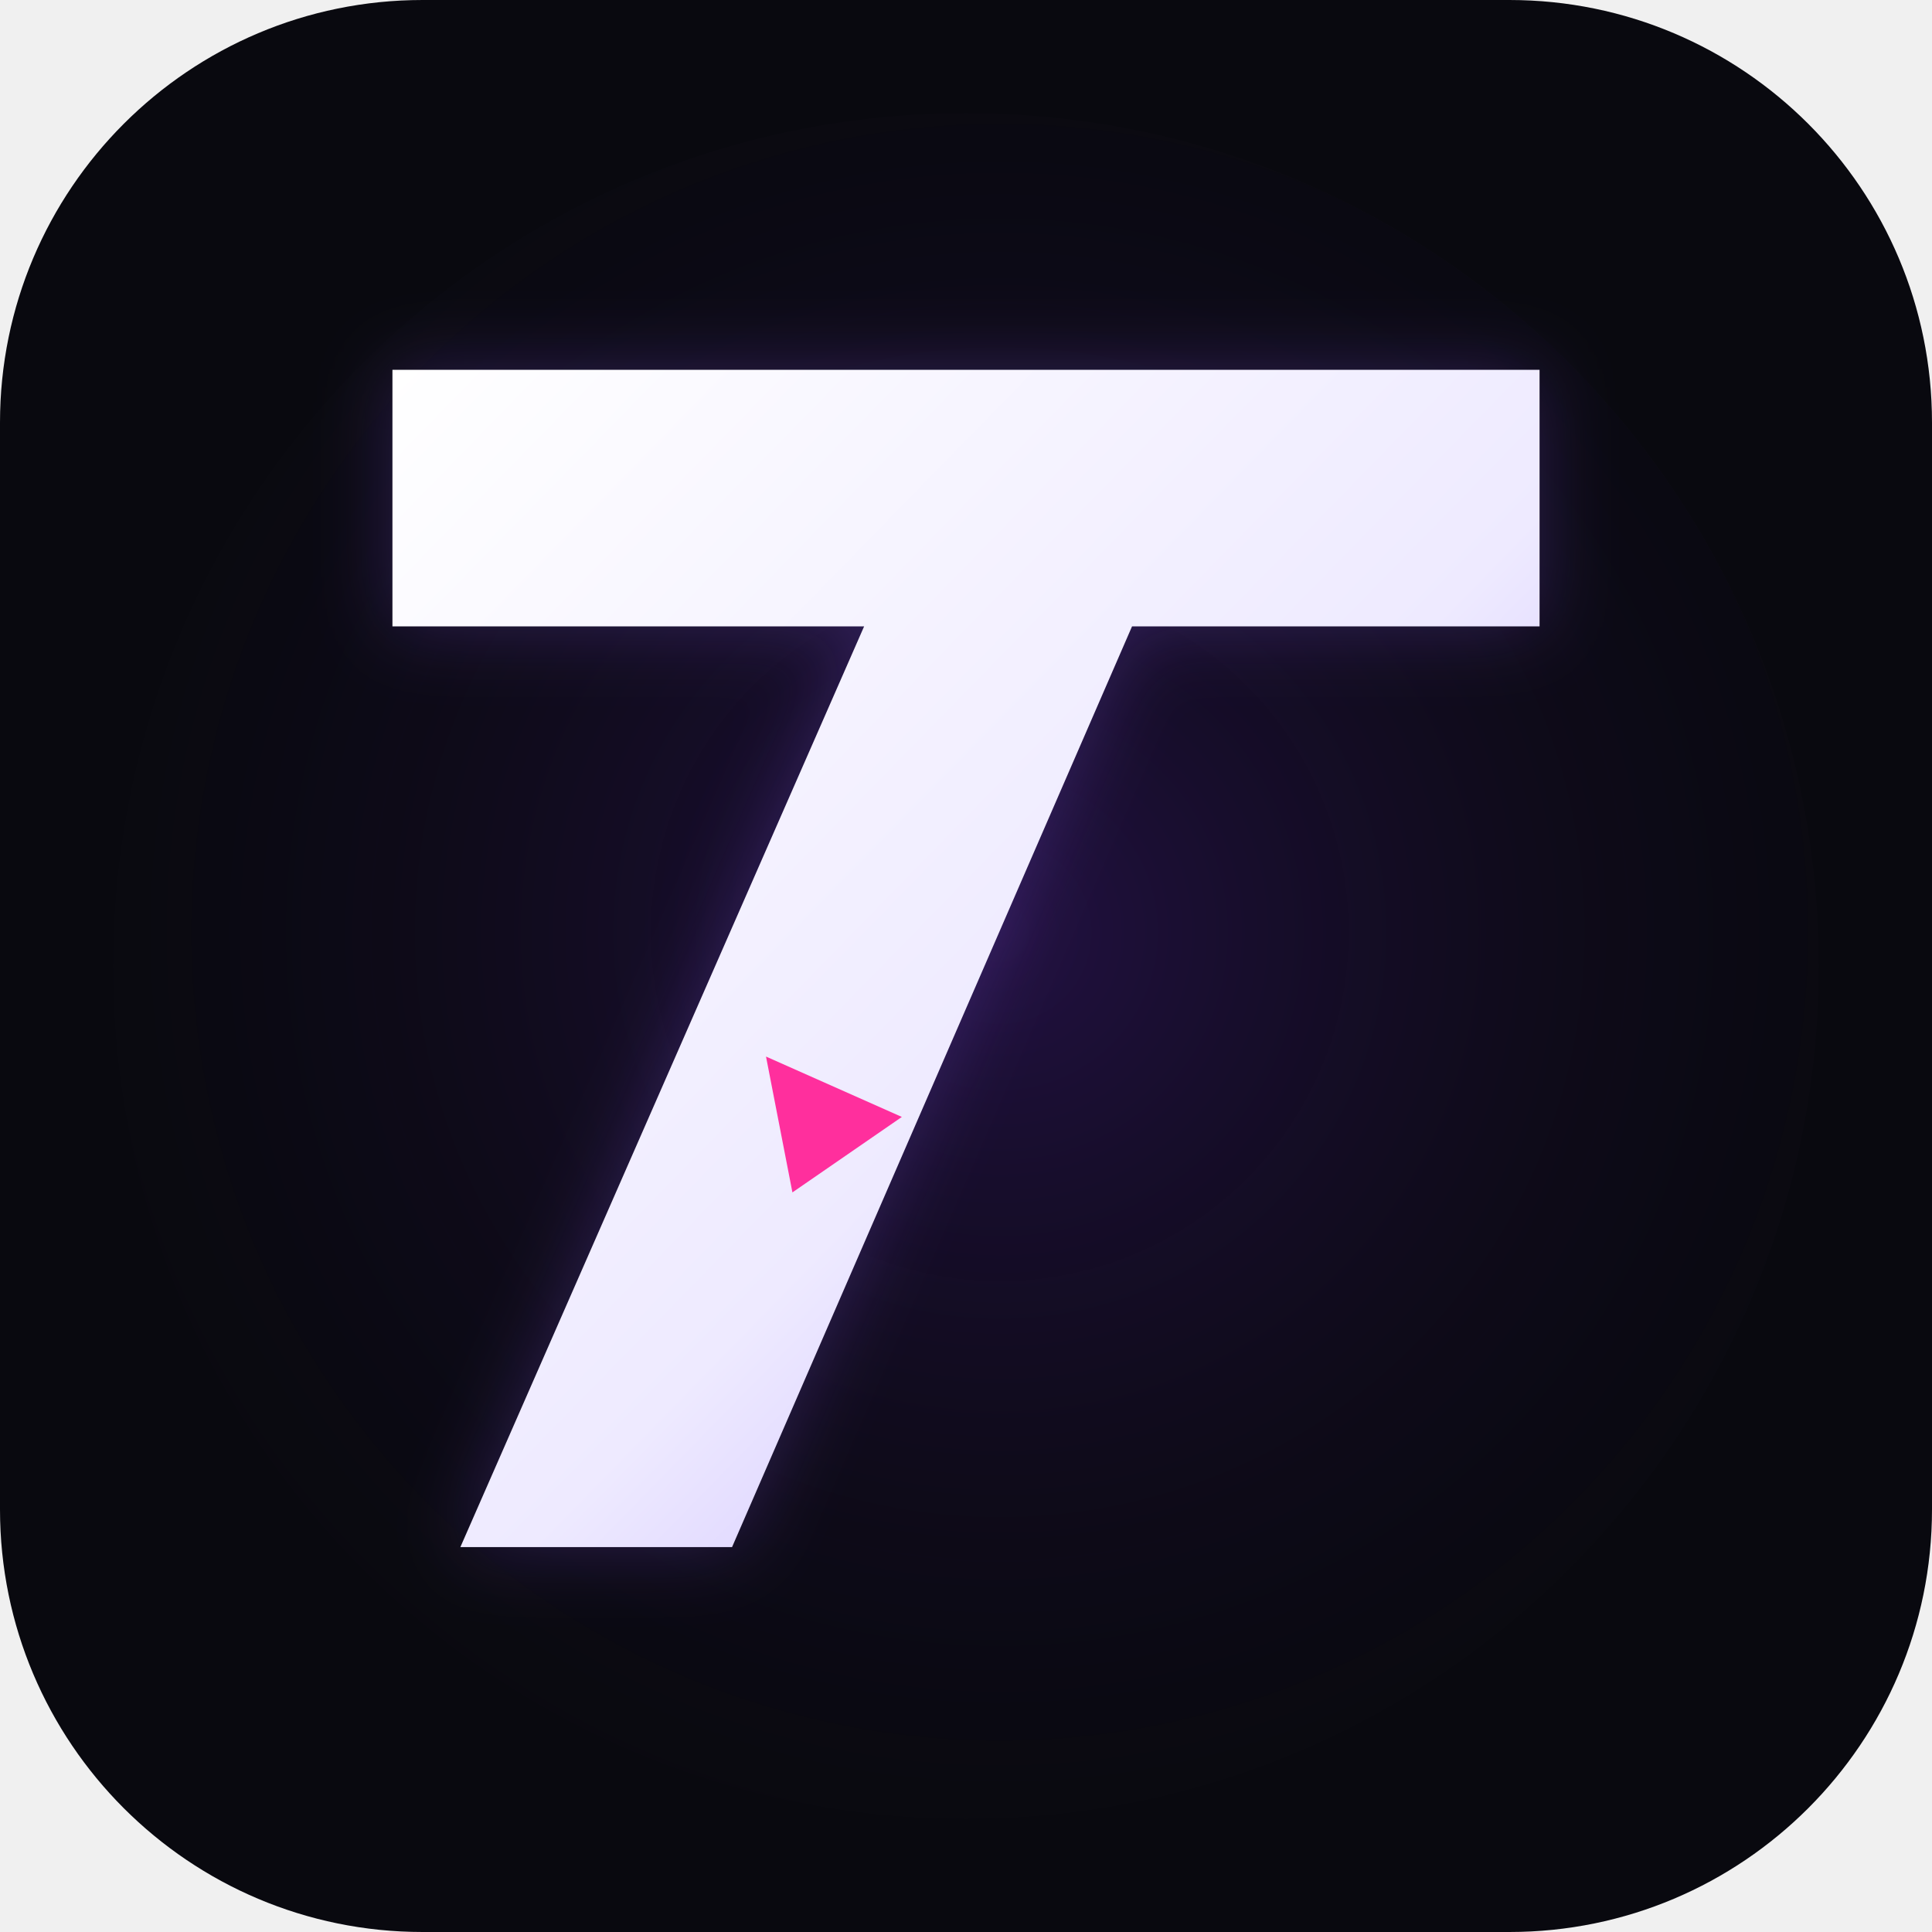
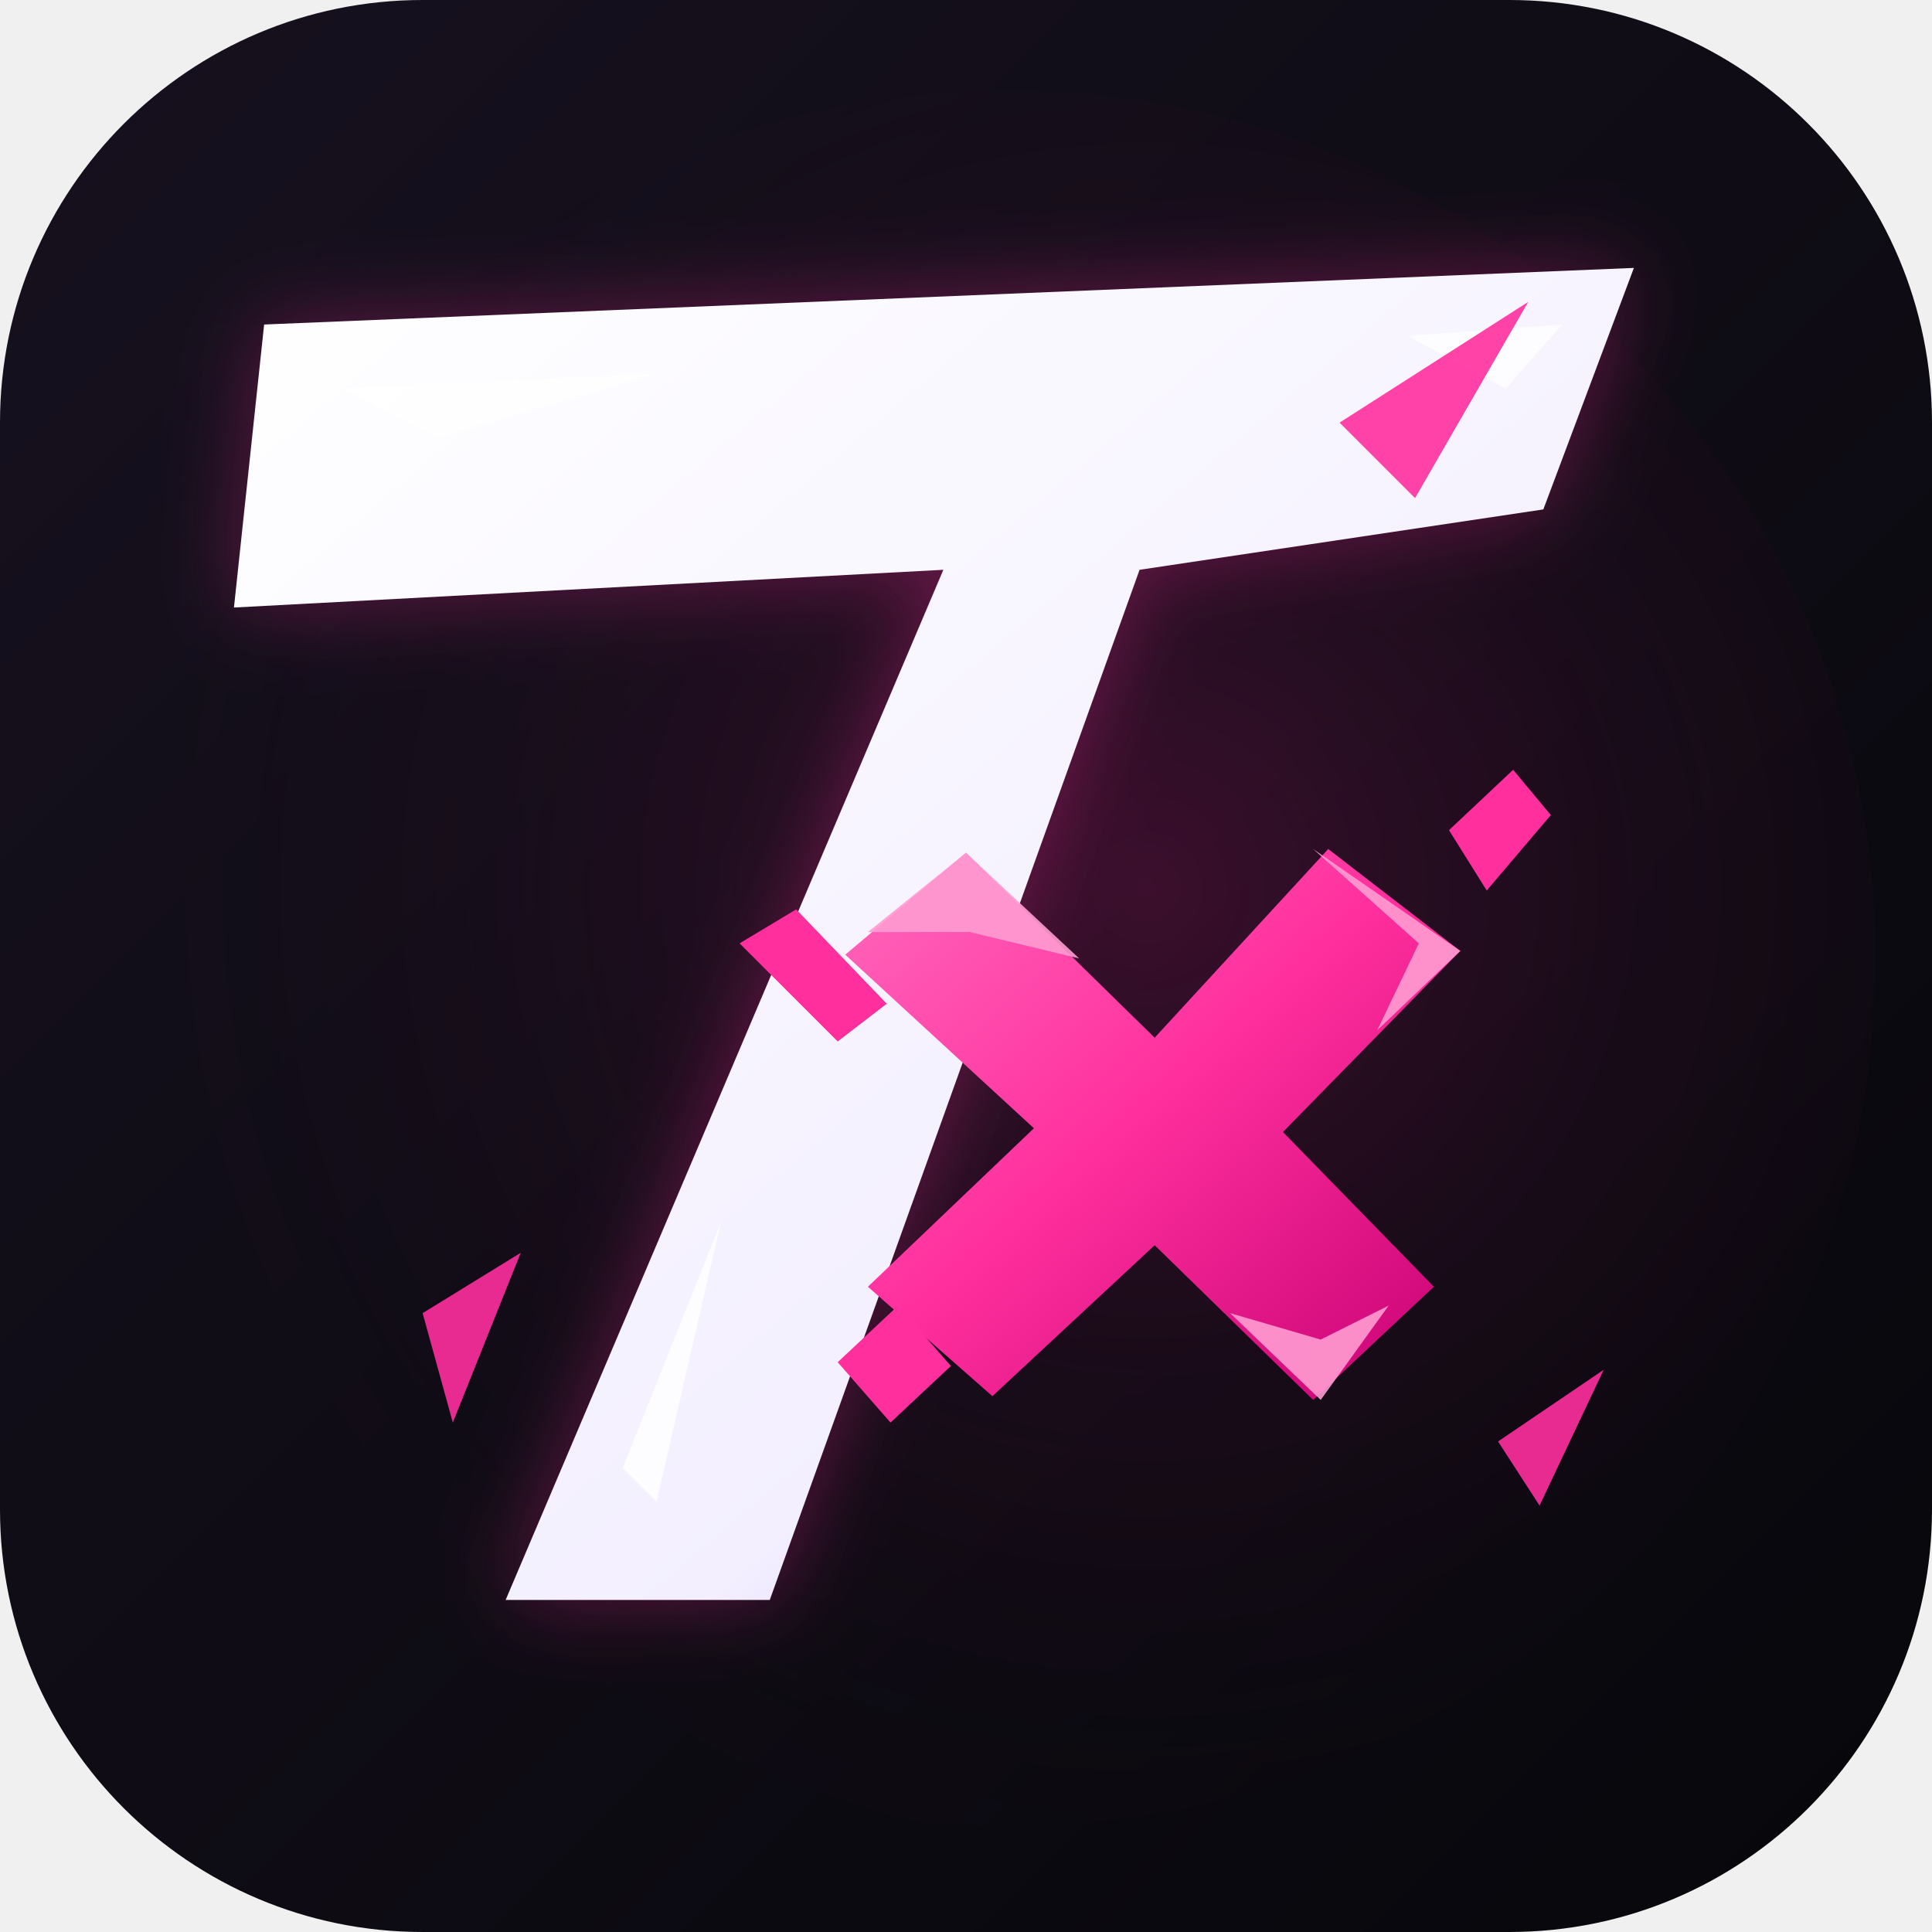
<svg xmlns="http://www.w3.org/2000/svg" viewBox="0 0 512 512" role="img" aria-labelledby="title">
  <defs>
-     <linearGradient id="markFill" x1="0" y1="0" x2="1" y2="1">
-       <stop offset="0" stop-color="#ffffff" />
-       <stop offset="0.56" stop-color="#eeeaff" />
-       <stop offset="1" stop-color="#b8a3ff" />
+     <linearGradient id="bg" x1="0" y1="0" x2="1" y2="1">
+       <stop stop-color="#17111f" />
+       <stop offset="1" stop-color="#07070b" />
    </linearGradient>
-     <radialGradient id="ambient" cx="0.52" cy="0.48" r="0.62">
-       <stop offset="0" stop-color="#6d28d9" stop-opacity="0.25" />
+     <radialGradient id="ambience" cx="58%" cy="46%" r="60%">
+       <stop stop-color="#c21878" stop-opacity=".25" />
      <stop offset="1" stop-color="#09090f" stop-opacity="0" />
    </radialGradient>
-     <filter id="softGlow" x="-30%" y="-30%" width="160%" height="160%">
-       <feGaussianBlur stdDeviation="10" />
+     <filter id="glow" x="-35%" y="-35%" width="170%" height="170%">
+       <feGaussianBlur stdDeviation="11" />
    </filter>
  </defs>
-   <rect width="512" height="512" rx="112" fill="#09090f" />
-   <circle cx="256" cy="256" r="226" fill="url(#ambient)" />
-   <path d="M104 98H408V166H300L194 410H122L229 166H104Z" fill="#8b5cf6" opacity="0.24" filter="url(#softGlow)" />
-   <path d="M104 98H408V166H300L194 410H122L229 166H104Z" fill="url(#markFill)" />
-   <path d="M203 280L239 296L210 316Z" fill="#ff2f9d" />
+   <rect width="512" height="512" rx="112" fill="url(#bg)" />
+   <circle cx="267" cy="254" r="230" fill="url(#ambience)" />
+   <g filter="url(#glow)" opacity=".32">
+     <path d="M70 86 L433 71 L409 135 L302 151 L204 424 L134 424 L250 151 L62 161 Z" fill="#ff2f9d" />
+   </g>
+   <defs>
+     <linearGradient id="sevenFill" x1="0" y1="0" x2="0.9" y2="1">
+       <stop offset="0" stop-color="#ffffff" />
+       <stop offset="0.72" stop-color="#f3efff" />
+       <stop offset="1" stop-color="#c4b5fd" />
+     </linearGradient>
+     <linearGradient id="xFill" x1="0" y1="0" x2="1" y2="1">
+       <stop offset="0" stop-color="#ff69bd" />
+       <stop offset="0.48" stop-color="#ff2f9d" />
+       <stop offset="1" stop-color="#c50072" />
+     </linearGradient>
+   </defs>
+   <path d="M70 86 L433 71 L409 135 L302 151 L204 424 L134 424 L250 151 L62 161 Z" fill="url(#sevenFill)" />
+   <path d="M91 103 L174 99 L116 116 Z M373 89 L414 86 L399 103 Z M165 389 L191 324 L174 398 Z" fill="#ffffff" opacity=".78" />
+   <path d="M224 253 L256 226 L306 275 L352 225 L387 252 L340 300 L380 341 L348 371 L306 330 L263 370 L230 341 L274 299 Z" fill="url(#xFill)" />
+   <path d="M230 247 L256 226 L286 254 L257 247 Z M348 225 L387 252 L365 273 L376 250 Z M350 371 L326 348 L350 355 L368 346 Z" fill="#ff9bd2" opacity=".9" />
+   <path d="M196 250 L211 241 L235 266 L222 276 Z M384 220 L401 204 L411 216 L394 236 Z M222 361 L238 346 L252 362 L236 377 Z" fill="#ff2f9d" />
+   <path d="M355 112 L405 80 L375 132 Z M112 348 L138 332 L120 377 Z M397 382 L425 363 L408 399 Z" fill="#ff2f9d" opacity=".9" />
</svg>
